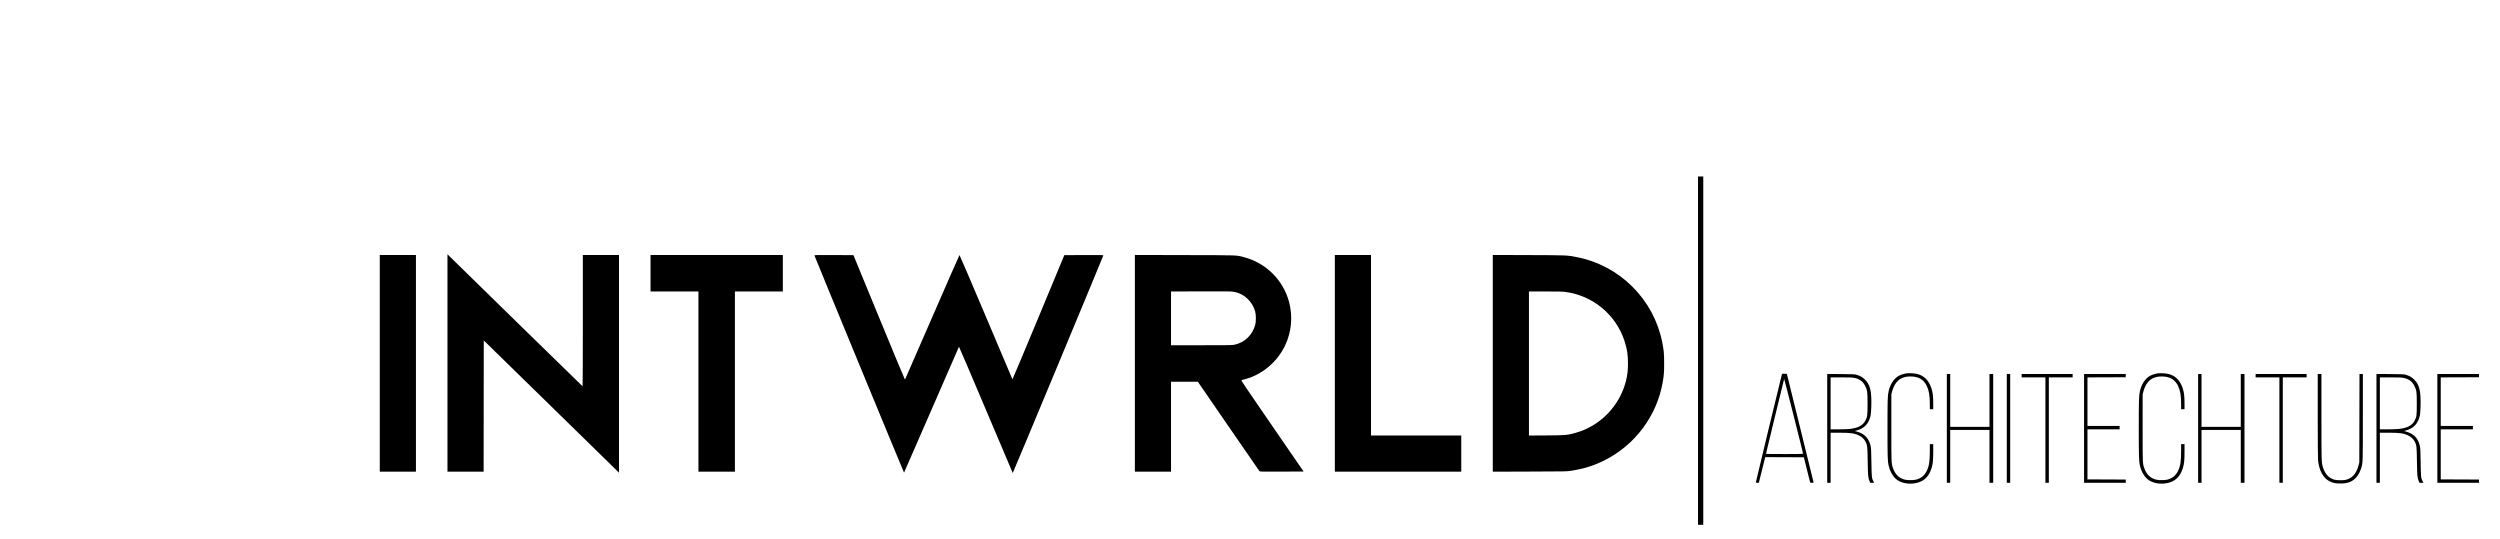
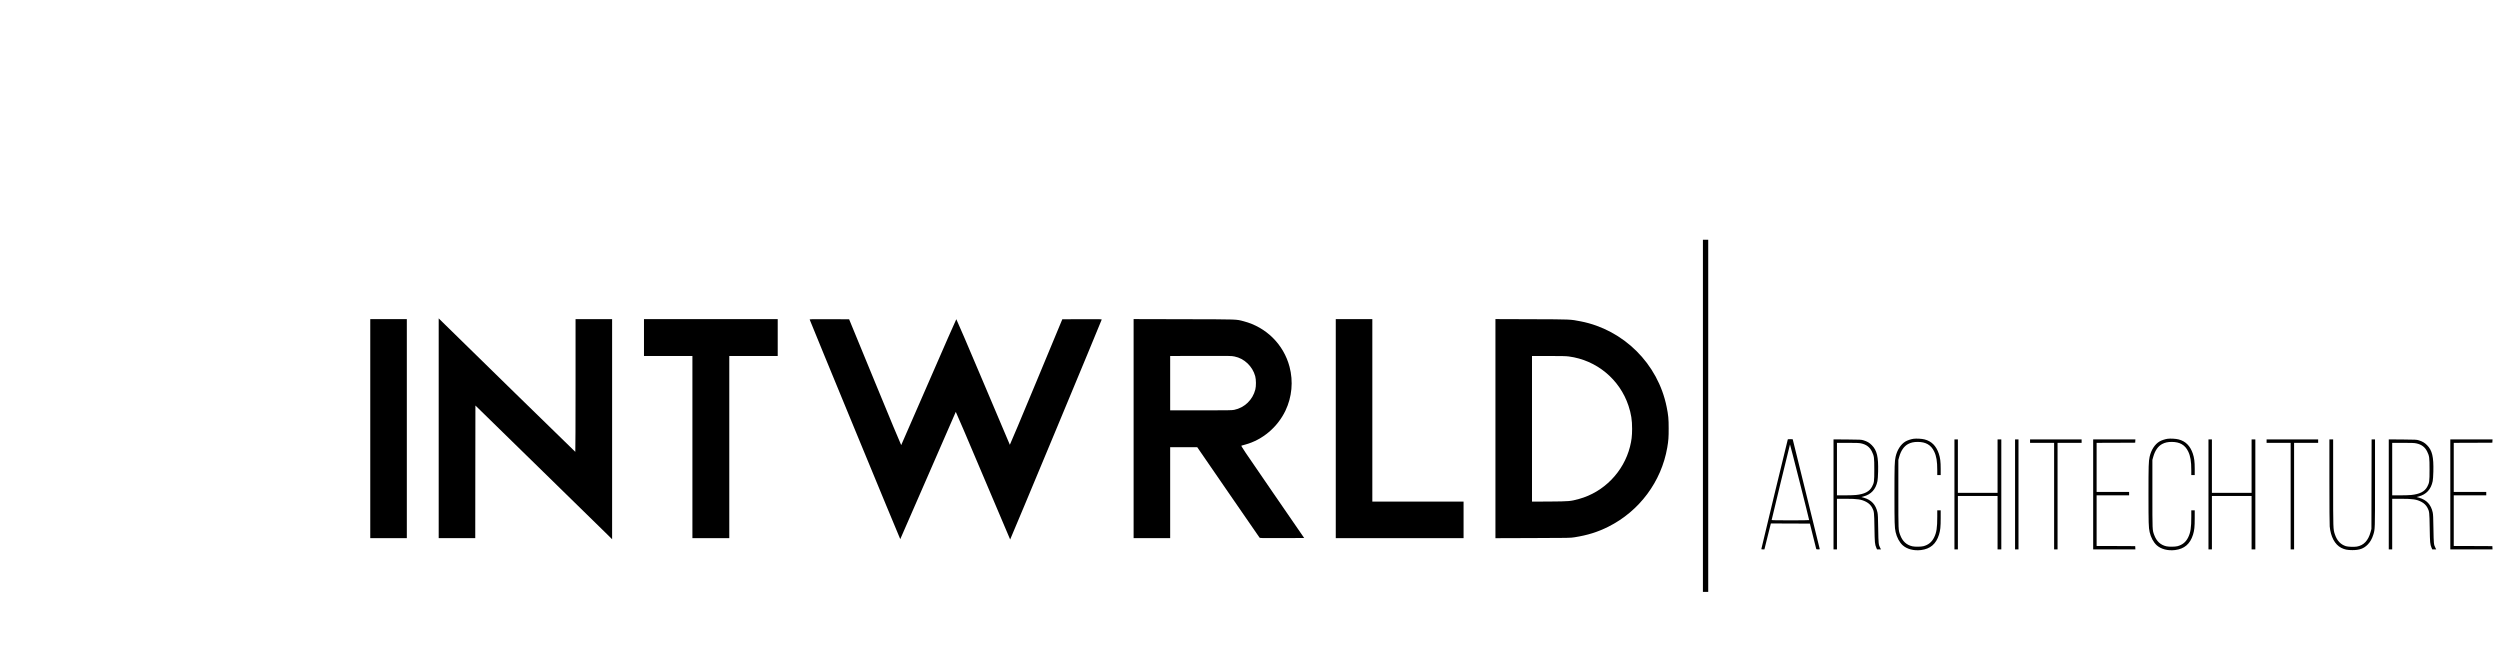
- <svg xmlns="http://www.w3.org/2000/svg" version="1.0" width="223pt" height="48pt" viewBox="0 0 8001 1741" preserveAspectRatio="xMidYMid meet">
+ <svg xmlns="http://www.w3.org/2000/svg" version="1.0" width="180pt" height="48pt" viewBox="0 0 8001 1741" preserveAspectRatio="xMidYMid meet">
  <g transform="translate(0,1741) scale(0.1,-0.1)" fill="currentColor" stroke="currentColor">
    <path d="M54500 6065 l0 -5635 85 0 85 0 0 5635 0 5635 -85 0 -85 0 0 -5635z" />
    <path d="M14040 5667 l0 -3517 585 0 585 0 2 2122 3 2123 2035 -1989 c1119 -1094 2104 -2057 2188 -2140 l152 -151 0 3523 0 3522 -585 0 -585 0 0 -2126 c0 -1169 -4 -2124 -8 -2122 -8 3 -3741 3649 -4179 4082 l-193 190 0 -3517z" />
    <path d="M11850 5655 l0 -3505 585 0 585 0 0 3505 0 3505 -585 0 -585 0 0 -3505z" />
    <path d="M20610 8570 l0 -590 775 0 775 0 0 -2915 0 -2915 590 0 590 0 0 2915 0 2915 775 0 775 0 0 590 0 590 -2140 0 -2140 0 0 -590z" />
    <path d="M25914 9143 c48 -134 2893 -7030 2898 -7025 4 4 404 920 889 2037 485 1117 884 2033 888 2037 4 4 395 -911 870 -2035 474 -1123 866 -2045 870 -2050 6 -6 2913 6977 2928 7033 5 20 0 20 -627 18 l-632 -3 -836 -2012 c-460 -1107 -839 -2009 -843 -2005 -3 4 -388 910 -854 2015 -467 1104 -853 2006 -859 2004 -6 -2 -404 -908 -884 -2013 -480 -1105 -876 -2012 -880 -2016 -4 -4 -381 900 -837 2010 l-830 2017 -634 3 c-600 2 -633 1 -627 -15z" />
    <path d="M36280 5655 l0 -3505 585 0 585 0 0 1455 0 1455 433 0 434 0 987 -1435 c543 -789 995 -1444 1004 -1455 17 -20 26 -20 724 -18 l707 3 -1015 1475 c-943 1370 -1014 1475 -992 1481 13 4 68 19 122 34 554 151 1032 556 1286 1086 208 437 254 936 130 1405 -189 714 -746 1267 -1465 1455 -253 66 -139 62 -1912 66 l-1613 4 0 -3506z m3228 2309 c311 -60 578 -314 664 -631 29 -108 31 -316 4 -423 -83 -332 -345 -586 -678 -654 -67 -14 -201 -16 -1063 -16 l-985 0 0 870 0 870 933 2 c1014 3 1018 3 1125 -18z" />
    <path d="M42750 5655 l0 -3505 2045 0 2045 0 0 585 0 585 -1460 0 -1460 0 0 2920 0 2920 -585 0 -585 0 0 -3505z" />
    <path d="M47860 5655 l0 -3506 1198 4 c1167 3 1200 4 1332 25 418 66 741 167 1083 338 995 499 1698 1444 1886 2534 38 222 46 329 45 615 0 306 -11 420 -65 687 -278 1378 -1374 2468 -2752 2737 -335 66 -308 64 -1574 68 l-1153 4 0 -3506z m2347 2310 c890 -117 1633 -732 1913 -1583 84 -257 115 -454 114 -737 -1 -229 -17 -366 -68 -569 -204 -804 -837 -1453 -1630 -1671 -278 -76 -307 -78 -938 -83 l-568 -3 0 2330 0 2331 529 0 c421 0 554 -3 648 -15z" />
    <path d="M61239 5330 c-82 -12 -194 -49 -256 -86 -148 -87 -268 -271 -316 -489 -33 -144 -37 -288 -37 -1205 0 -917 4 -1061 37 -1205 38 -170 122 -327 227 -423 135 -123 356 -181 586 -153 298 37 481 193 575 491 43 140 55 249 55 528 l0 252 -55 0 -55 0 0 -207 c0 -352 -23 -503 -102 -663 -73 -146 -182 -235 -340 -277 -78 -20 -268 -23 -353 -4 -191 42 -320 163 -394 368 -57 158 -56 126 -56 1308 l0 1090 27 96 c55 200 154 343 288 413 88 46 177 66 305 66 258 0 425 -97 525 -304 73 -151 100 -313 100 -603 l0 -153 55 0 55 0 0 198 c0 228 -15 350 -60 485 -84 250 -233 400 -456 457 -90 23 -262 33 -355 20z" />
    <path d="M69369 5330 c-82 -12 -194 -49 -256 -86 -148 -87 -268 -271 -316 -489 -33 -144 -37 -288 -37 -1205 0 -917 4 -1061 37 -1205 38 -170 122 -327 227 -423 135 -123 356 -181 586 -153 298 37 481 193 575 491 43 140 55 249 55 528 l0 252 -55 0 -55 0 0 -207 c0 -352 -23 -503 -102 -663 -73 -146 -182 -235 -340 -277 -78 -20 -268 -23 -353 -4 -191 42 -320 163 -394 368 -57 158 -56 126 -56 1308 l0 1090 27 96 c55 200 154 343 288 413 88 46 177 66 305 66 258 0 425 -97 525 -304 73 -151 100 -313 100 -603 l0 -153 55 0 55 0 0 198 c0 228 -15 350 -60 485 -84 250 -233 400 -456 457 -90 23 -262 33 -355 20z" />
    <path d="M57217 5312 c-7 -10 -847 -3493 -847 -3510 0 -8 17 -12 49 -12 l49 0 103 415 104 415 624 -2 625 -3 96 -385 c53 -212 100 -397 103 -412 7 -26 11 -28 62 -28 30 0 55 3 55 8 0 4 -195 797 -433 1762 l-433 1755 -76 3 c-42 2 -79 -1 -81 -6z m683 -2584 c0 -5 -270 -8 -600 -8 -422 0 -600 3 -600 11 0 14 579 2399 587 2419 4 11 611 -2386 613 -2422z" />
    <path d="M58680 3551 l0 -1761 55 0 55 0 0 810 0 810 283 0 c376 0 499 -19 651 -98 86 -45 152 -109 193 -188 62 -117 65 -143 73 -644 8 -482 12 -526 60 -639 l22 -51 64 0 63 0 -25 48 c-54 105 -56 124 -64 607 -5 373 -10 464 -24 530 -55 249 -193 398 -433 468 l-82 23 66 18 c246 65 395 227 449 491 9 42 17 162 21 301 12 476 -37 684 -202 850 -77 78 -148 120 -267 156 -70 21 -93 22 -515 26 l-443 3 0 -1760z m878 1633 c170 -35 281 -118 352 -264 69 -144 75 -188 75 -575 0 -383 -5 -420 -72 -547 -82 -157 -242 -239 -518 -267 -59 -6 -220 -11 -357 -11 l-248 0 0 840 0 840 345 0 c276 0 361 -3 423 -16z" />
    <path d="M62550 3550 l0 -1760 55 0 55 0 0 855 0 855 635 0 635 0 0 -855 0 -855 60 0 60 0 0 1760 0 1760 -60 0 -60 0 0 -855 0 -855 -635 0 -635 0 0 855 0 855 -55 0 -55 0 0 -1760z" />
    <path d="M64490 3550 l0 -1760 55 0 55 0 0 1760 0 1760 -55 0 -55 0 0 -1760z" />
    <path d="M64970 5255 l0 -55 385 0 385 0 0 -1705 0 -1705 55 0 55 0 0 1705 0 1705 385 0 385 0 0 55 0 55 -825 0 -825 0 0 -55z" />
    <path d="M66990 3550 l0 -1760 676 0 675 0 -3 52 -3 53 -617 3 -618 2 0 810 0 810 520 0 520 0 0 55 0 55 -520 0 -520 0 0 785 0 785 618 2 617 3 3 53 3 52 -675 0 -676 0 0 -1760z" />
    <path d="M70680 3550 l0 -1760 55 0 55 0 0 855 0 855 635 0 635 0 0 -855 0 -855 60 0 60 0 0 1760 0 1760 -60 0 -60 0 0 -855 0 -855 -635 0 -635 0 0 855 0 855 -55 0 -55 0 0 -1760z" />
    <path d="M72540 5255 l0 -55 385 0 385 0 0 -1705 0 -1705 55 0 55 0 0 1705 0 1705 385 0 385 0 0 55 0 55 -825 0 -825 0 0 -55z" />
    <path d="M74550 3973 c0 -832 4 -1380 10 -1448 31 -331 166 -582 369 -685 109 -55 197 -73 356 -73 229 0 364 49 490 177 80 81 138 182 180 316 56 179 55 157 55 1663 l0 1387 -55 0 -54 0 -3 -1432 -3 -1433 -27 -100 c-75 -274 -221 -428 -441 -465 -87 -15 -283 -7 -348 13 -174 56 -285 176 -354 379 -55 167 -55 154 -55 1656 l0 1382 -60 0 -60 0 0 -1337z" />
    <path d="M76450 3551 l0 -1761 55 0 55 0 0 810 0 810 283 0 c376 0 499 -19 651 -98 86 -45 152 -109 193 -188 62 -117 65 -143 73 -644 8 -482 12 -526 60 -639 l22 -51 64 0 63 0 -25 48 c-54 105 -56 124 -64 607 -5 373 -10 464 -24 530 -55 249 -193 398 -433 468 l-82 23 66 18 c246 65 395 227 449 491 9 42 17 162 21 301 12 476 -37 684 -202 850 -77 78 -148 120 -267 156 -70 21 -93 22 -515 26 l-443 3 0 -1760z m878 1633 c170 -35 281 -118 352 -264 69 -144 75 -188 75 -575 0 -383 -5 -420 -72 -547 -82 -157 -242 -239 -518 -267 -59 -6 -220 -11 -357 -11 l-248 0 0 840 0 840 345 0 c276 0 361 -3 423 -16z" />
    <path d="M78420 3550 l0 -1760 676 0 675 0 -3 52 -3 53 -617 3 -618 2 0 810 0 810 520 0 520 0 0 55 0 55 -520 0 -520 0 0 785 0 785 618 2 617 3 3 53 3 52 -675 0 -676 0 0 -1760z" />
  </g>
</svg>
